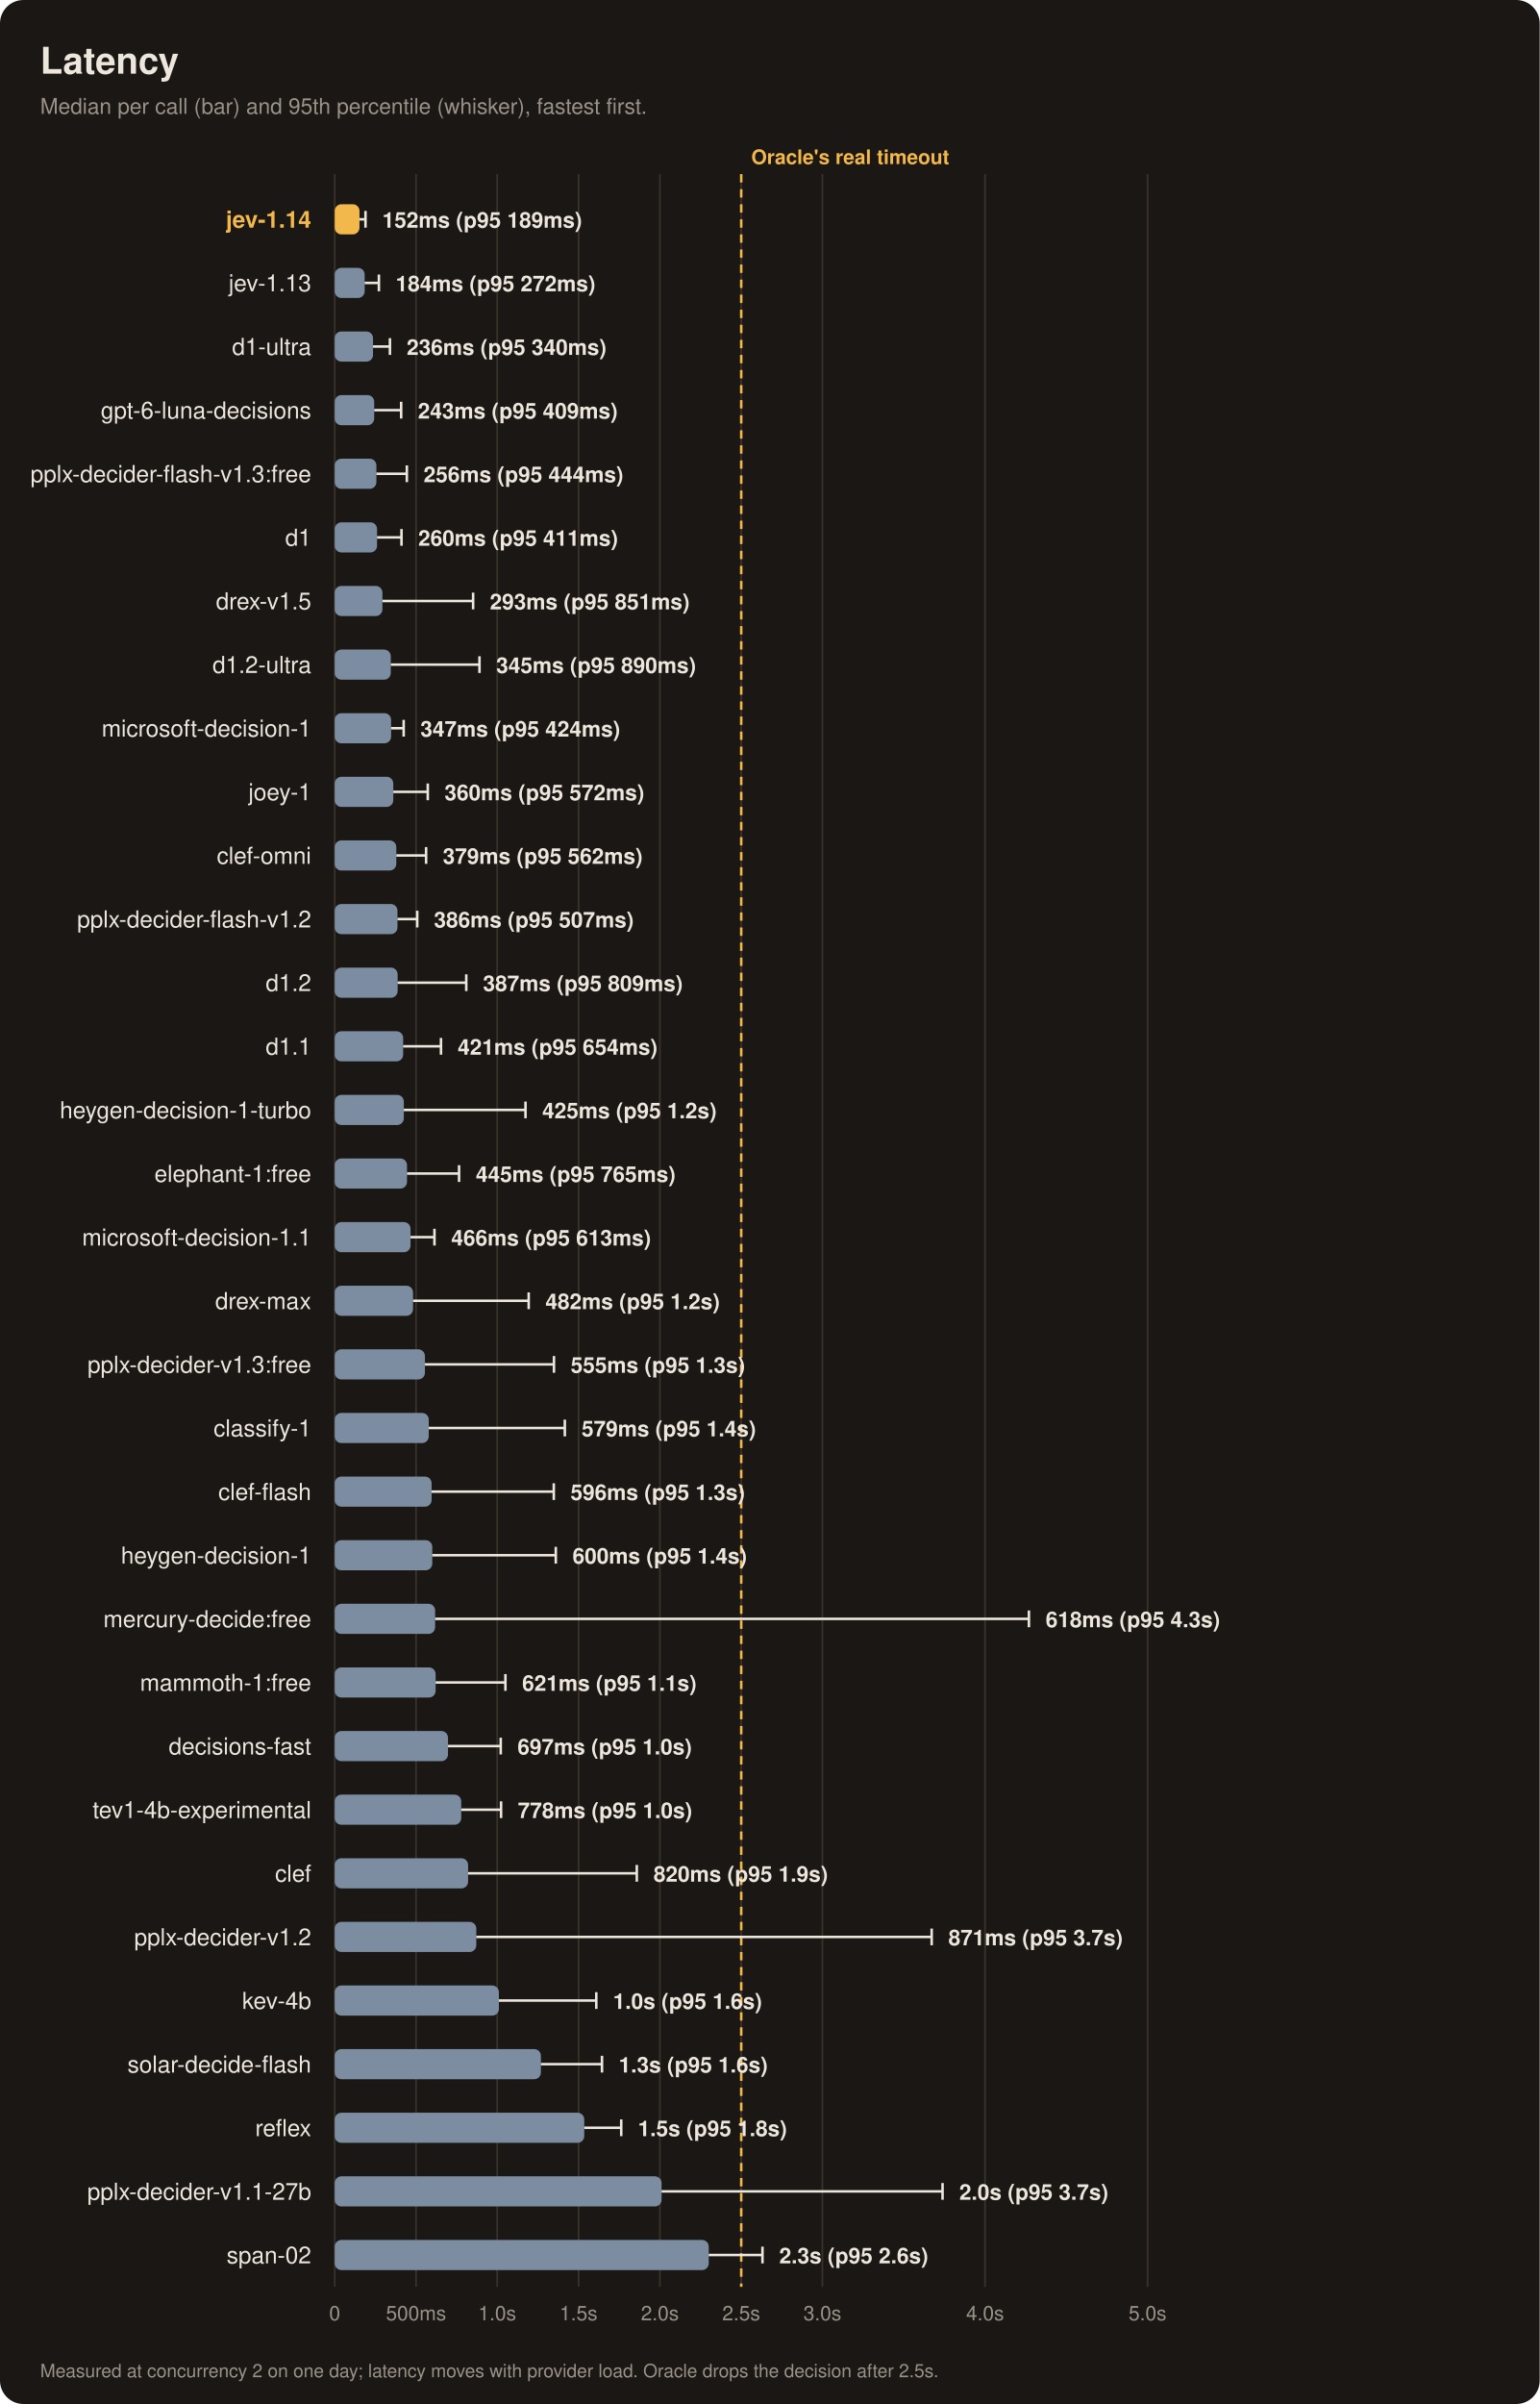
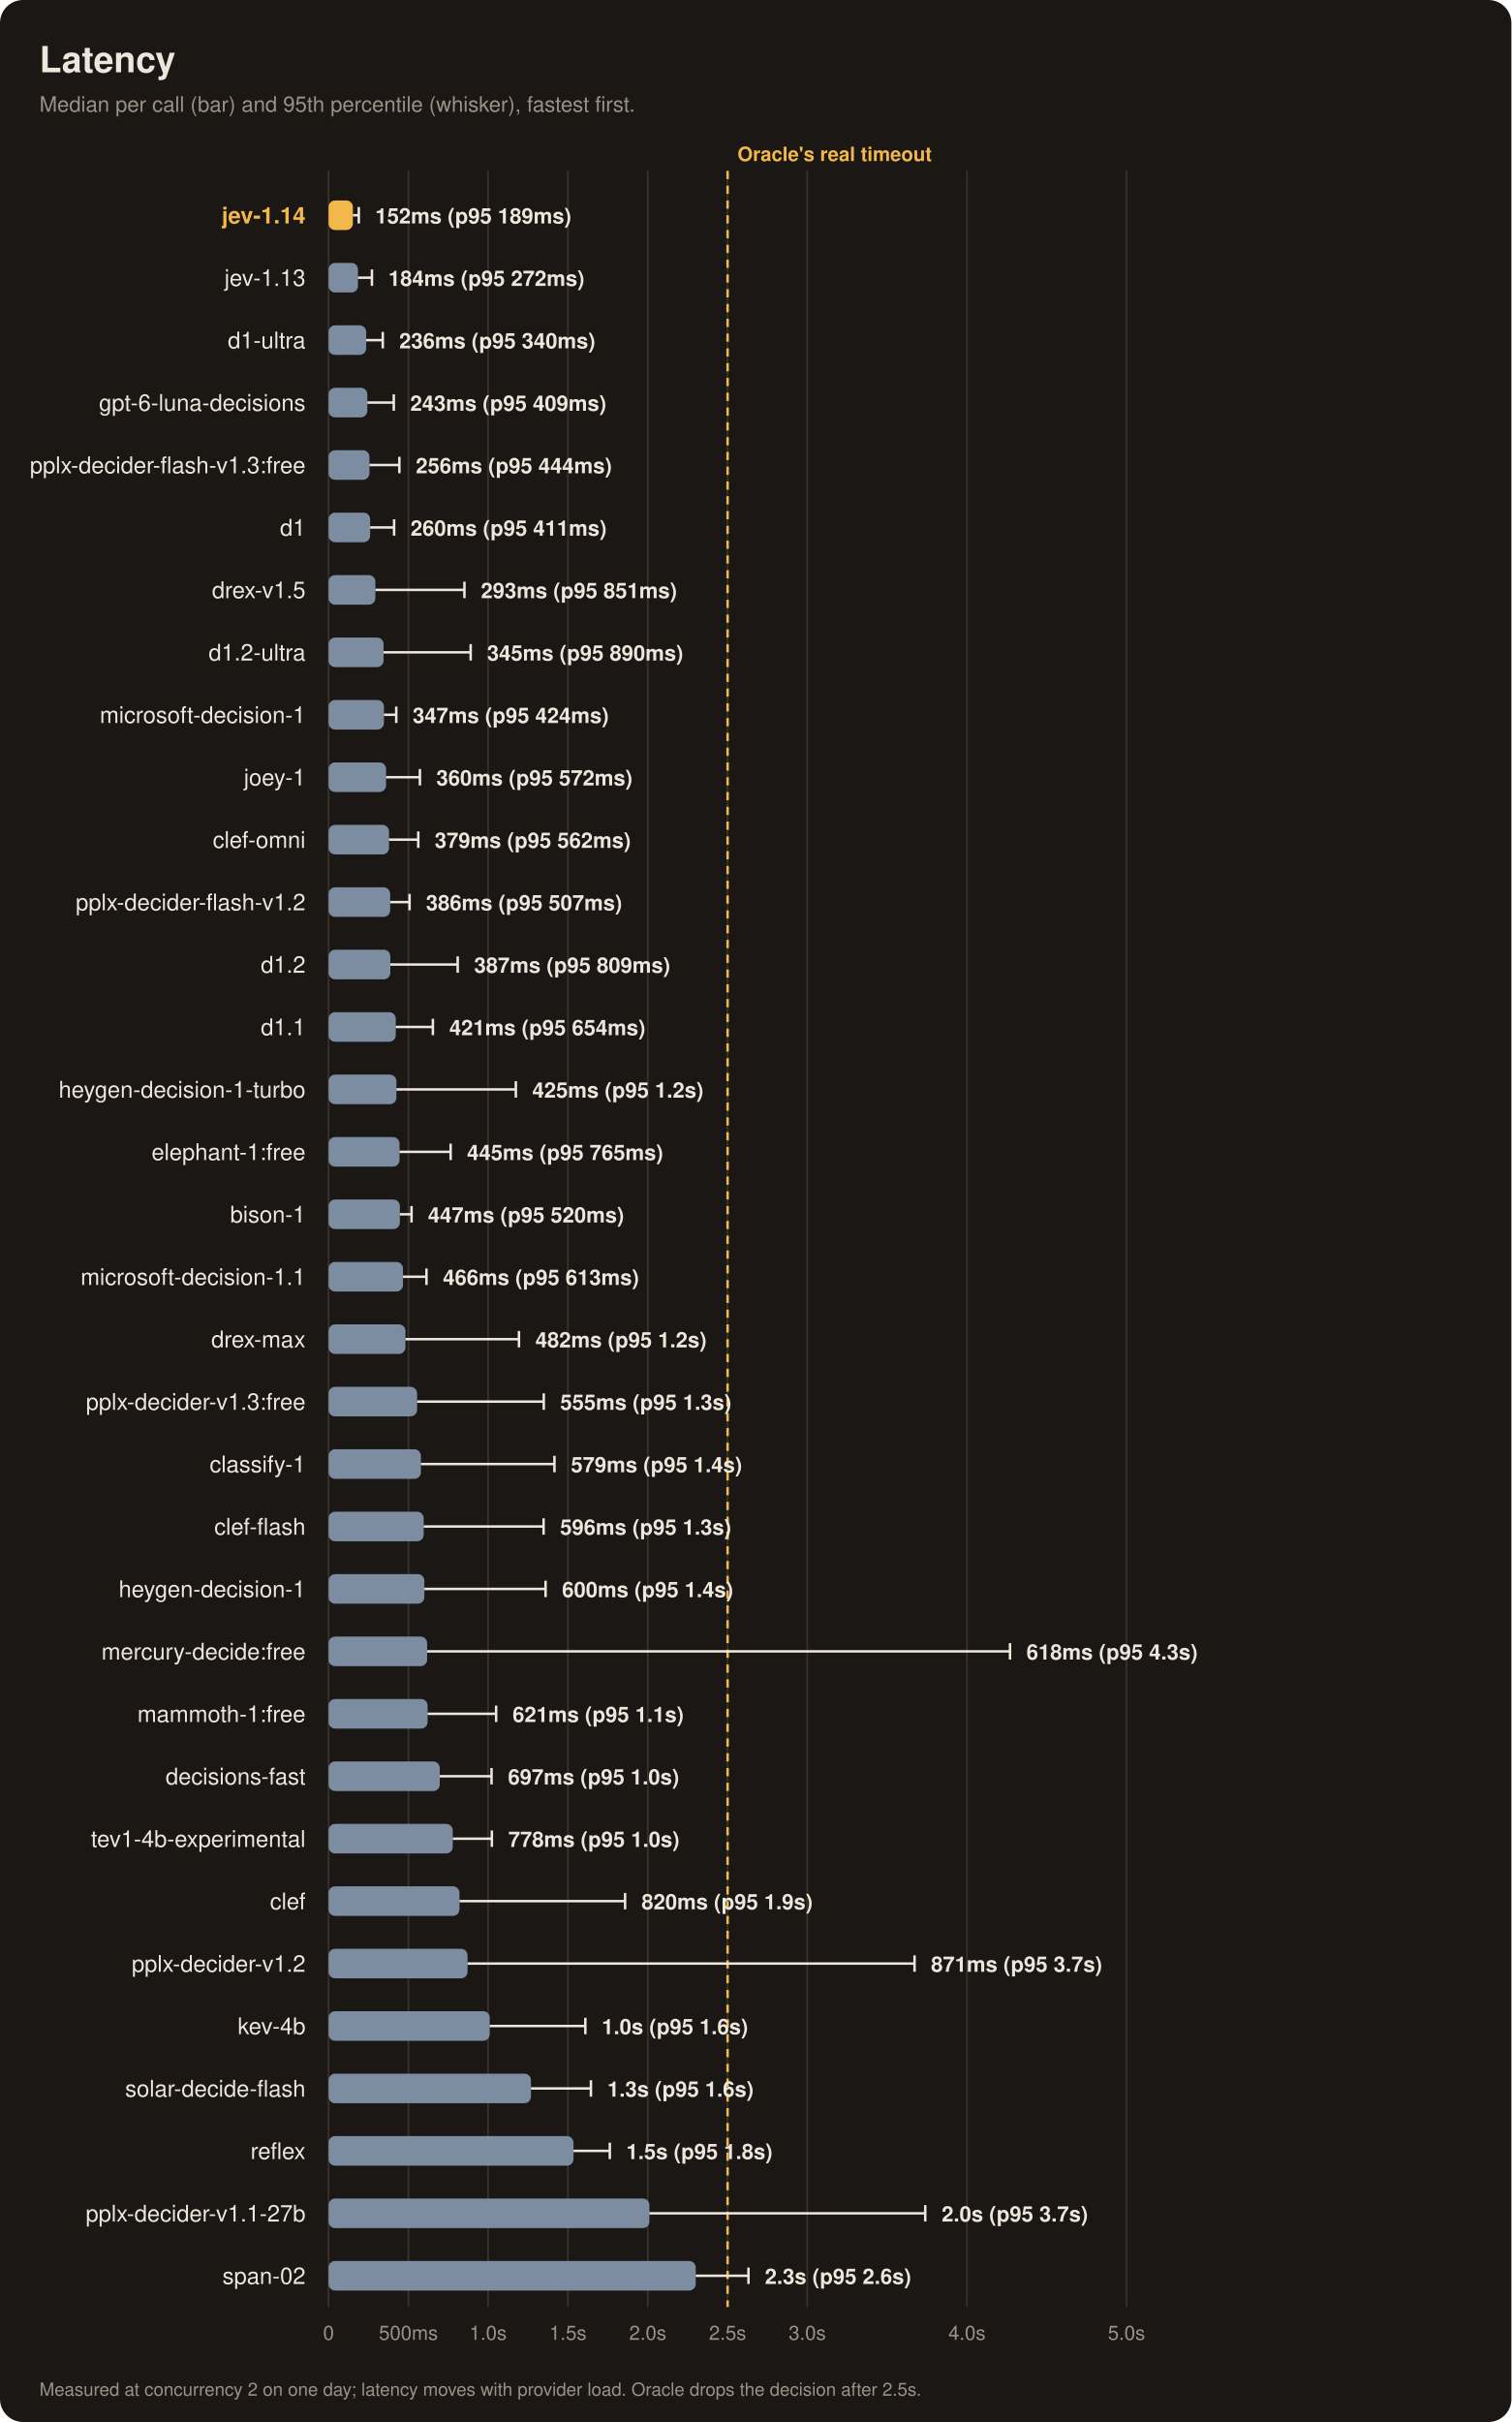
- <svg xmlns="http://www.w3.org/2000/svg" viewBox="0 0 920 1436" width="920" role="img" aria-label="Latency" font-family="-apple-system,BlinkMacSystemFont,'Segoe UI',Helvetica,Arial,sans-serif">
-   <rect width="920" height="1436" rx="14" fill="#1b1714" />
+ <svg xmlns="http://www.w3.org/2000/svg" viewBox="0 0 920 1474" width="920" role="img" aria-label="Latency" font-family="-apple-system,BlinkMacSystemFont,'Segoe UI',Helvetica,Arial,sans-serif">
+   <rect width="920" height="1474" rx="14" fill="#1b1714" />
  <text x="24.0" y="44.0" font-size="22" font-weight="700" fill="#ece6dd" text-anchor="start">Latency</text>
  <text x="24.0" y="68.0" font-size="13" font-weight="400" fill="#9a9288" text-anchor="start">Median per call (bar) and 95th percentile (whisker), fastest first.</text>
-   <line x1="200.0" y1="104.0" x2="200.0" y2="1366.0" stroke="#3a332c" stroke-width="1.0" />
-   <text x="200.0" y="1386.0" font-size="12" font-weight="400" fill="#9a9288" text-anchor="middle">0</text>
-   <line x1="248.6" y1="104.0" x2="248.6" y2="1366.0" stroke="#3a332c" stroke-width="1.0" />
-   <text x="248.6" y="1386.0" font-size="12" font-weight="400" fill="#9a9288" text-anchor="middle">500ms</text>
-   <line x1="297.1" y1="104.0" x2="297.1" y2="1366.0" stroke="#3a332c" stroke-width="1.0" />
-   <text x="297.1" y="1386.0" font-size="12" font-weight="400" fill="#9a9288" text-anchor="middle">1.0s</text>
-   <line x1="345.7" y1="104.0" x2="345.7" y2="1366.0" stroke="#3a332c" stroke-width="1.0" />
-   <text x="345.7" y="1386.0" font-size="12" font-weight="400" fill="#9a9288" text-anchor="middle">1.5s</text>
-   <line x1="394.3" y1="104.0" x2="394.3" y2="1366.0" stroke="#3a332c" stroke-width="1.0" />
-   <text x="394.3" y="1386.0" font-size="12" font-weight="400" fill="#9a9288" text-anchor="middle">2.0s</text>
-   <line x1="442.9" y1="104.0" x2="442.9" y2="1366.0" stroke="#3a332c" stroke-width="1.0" />
-   <text x="442.9" y="1386.0" font-size="12" font-weight="400" fill="#9a9288" text-anchor="middle">2.5s</text>
-   <line x1="491.4" y1="104.0" x2="491.4" y2="1366.0" stroke="#3a332c" stroke-width="1.0" />
-   <text x="491.4" y="1386.0" font-size="12" font-weight="400" fill="#9a9288" text-anchor="middle">3.0s</text>
-   <line x1="588.6" y1="104.0" x2="588.6" y2="1366.0" stroke="#3a332c" stroke-width="1.0" />
-   <text x="588.6" y="1386.0" font-size="12" font-weight="400" fill="#9a9288" text-anchor="middle">4.0s</text>
-   <line x1="685.7" y1="104.0" x2="685.7" y2="1366.0" stroke="#3a332c" stroke-width="1.0" />
-   <text x="685.7" y="1386.0" font-size="12" font-weight="400" fill="#9a9288" text-anchor="middle">5.0s</text>
-   <line x1="442.9" y1="104.0" x2="442.9" y2="1366.0" stroke="#f2b84b" stroke-width="1.5" stroke-dasharray="5 4" />
+   <line x1="200.0" y1="104.0" x2="200.0" y2="1404.0" stroke="#3a332c" stroke-width="1.0" />
+   <text x="200.0" y="1424.0" font-size="12" font-weight="400" fill="#9a9288" text-anchor="middle">0</text>
+   <line x1="248.6" y1="104.0" x2="248.6" y2="1404.0" stroke="#3a332c" stroke-width="1.0" />
+   <text x="248.6" y="1424.0" font-size="12" font-weight="400" fill="#9a9288" text-anchor="middle">500ms</text>
+   <line x1="297.1" y1="104.0" x2="297.1" y2="1404.0" stroke="#3a332c" stroke-width="1.0" />
+   <text x="297.1" y="1424.0" font-size="12" font-weight="400" fill="#9a9288" text-anchor="middle">1.0s</text>
+   <line x1="345.7" y1="104.0" x2="345.7" y2="1404.0" stroke="#3a332c" stroke-width="1.0" />
+   <text x="345.7" y="1424.0" font-size="12" font-weight="400" fill="#9a9288" text-anchor="middle">1.5s</text>
+   <line x1="394.3" y1="104.0" x2="394.3" y2="1404.0" stroke="#3a332c" stroke-width="1.0" />
+   <text x="394.3" y="1424.0" font-size="12" font-weight="400" fill="#9a9288" text-anchor="middle">2.0s</text>
+   <line x1="442.9" y1="104.0" x2="442.9" y2="1404.0" stroke="#3a332c" stroke-width="1.0" />
+   <text x="442.9" y="1424.0" font-size="12" font-weight="400" fill="#9a9288" text-anchor="middle">2.5s</text>
+   <line x1="491.4" y1="104.0" x2="491.4" y2="1404.0" stroke="#3a332c" stroke-width="1.0" />
+   <text x="491.4" y="1424.0" font-size="12" font-weight="400" fill="#9a9288" text-anchor="middle">3.0s</text>
+   <line x1="588.6" y1="104.0" x2="588.6" y2="1404.0" stroke="#3a332c" stroke-width="1.0" />
+   <text x="588.6" y="1424.0" font-size="12" font-weight="400" fill="#9a9288" text-anchor="middle">4.0s</text>
+   <line x1="685.7" y1="104.0" x2="685.7" y2="1404.0" stroke="#3a332c" stroke-width="1.0" />
+   <text x="685.7" y="1424.0" font-size="12" font-weight="400" fill="#9a9288" text-anchor="middle">5.0s</text>
+   <line x1="442.9" y1="104.0" x2="442.9" y2="1404.0" stroke="#f2b84b" stroke-width="1.5" stroke-dasharray="5 4" />
  <text x="448.9" y="98.0" font-size="12" font-weight="600" fill="#f2b84b" text-anchor="start">Oracle's real timeout</text>
  <text x="186.0" y="136.0" font-size="14" font-weight="700" fill="#f2b84b" text-anchor="end">jev-1.14</text>
  <rect x="200.0" y="122.0" width="14.8" height="18.0" rx="4.0" fill="#f2b84b" />
  <line x1="214.8" y1="131.0" x2="218.4" y2="131.0" stroke="#ece6dd" stroke-width="1.5" />
  <line x1="218.4" y1="126.0" x2="218.4" y2="136.0" stroke="#ece6dd" stroke-width="1.5" />
  <text x="228.4" y="136.0" font-size="13" font-weight="600" fill="#ece6dd" text-anchor="start">152ms  (p95 189ms)</text>
  <text x="186.0" y="174.0" font-size="14" font-weight="500" fill="#ece6dd" text-anchor="end">jev-1.13</text>
  <rect x="200.0" y="160.0" width="17.9" height="18.0" rx="4.0" fill="#7d8da1" />
  <line x1="217.9" y1="169.0" x2="226.4" y2="169.0" stroke="#ece6dd" stroke-width="1.5" />
  <line x1="226.4" y1="164.0" x2="226.4" y2="174.0" stroke="#ece6dd" stroke-width="1.5" />
  <text x="236.4" y="174.0" font-size="13" font-weight="600" fill="#ece6dd" text-anchor="start">184ms  (p95 272ms)</text>
  <text x="186.0" y="212.0" font-size="14" font-weight="500" fill="#ece6dd" text-anchor="end">d1-ultra</text>
  <rect x="200.0" y="198.0" width="22.9" height="18.0" rx="4.0" fill="#7d8da1" />
  <line x1="222.9" y1="207.0" x2="233.0" y2="207.0" stroke="#ece6dd" stroke-width="1.5" />
  <line x1="233.0" y1="202.0" x2="233.0" y2="212.0" stroke="#ece6dd" stroke-width="1.5" />
  <text x="243.0" y="212.0" font-size="13" font-weight="600" fill="#ece6dd" text-anchor="start">236ms  (p95 340ms)</text>
  <text x="186.0" y="250.0" font-size="14" font-weight="500" fill="#ece6dd" text-anchor="end">gpt-6-luna-decisions</text>
  <rect x="200.0" y="236.0" width="23.6" height="18.0" rx="4.0" fill="#7d8da1" />
  <line x1="223.6" y1="245.0" x2="239.7" y2="245.0" stroke="#ece6dd" stroke-width="1.5" />
  <line x1="239.7" y1="240.0" x2="239.7" y2="250.0" stroke="#ece6dd" stroke-width="1.5" />
  <text x="249.7" y="250.0" font-size="13" font-weight="600" fill="#ece6dd" text-anchor="start">243ms  (p95 409ms)</text>
  <text x="186.0" y="288.0" font-size="14" font-weight="500" fill="#ece6dd" text-anchor="end">pplx-decider-flash-v1.3:free</text>
  <rect x="200.0" y="274.0" width="24.9" height="18.0" rx="4.0" fill="#7d8da1" />
  <line x1="224.9" y1="283.0" x2="243.1" y2="283.0" stroke="#ece6dd" stroke-width="1.5" />
  <line x1="243.1" y1="278.0" x2="243.1" y2="288.0" stroke="#ece6dd" stroke-width="1.5" />
  <text x="253.1" y="288.0" font-size="13" font-weight="600" fill="#ece6dd" text-anchor="start">256ms  (p95 444ms)</text>
  <text x="186.0" y="326.0" font-size="14" font-weight="500" fill="#ece6dd" text-anchor="end">d1</text>
  <rect x="200.0" y="312.0" width="25.3" height="18.0" rx="4.0" fill="#7d8da1" />
  <line x1="225.3" y1="321.0" x2="239.9" y2="321.0" stroke="#ece6dd" stroke-width="1.5" />
  <line x1="239.9" y1="316.0" x2="239.9" y2="326.0" stroke="#ece6dd" stroke-width="1.5" />
  <text x="249.9" y="326.0" font-size="13" font-weight="600" fill="#ece6dd" text-anchor="start">260ms  (p95 411ms)</text>
  <text x="186.0" y="364.0" font-size="14" font-weight="500" fill="#ece6dd" text-anchor="end">drex-v1.5</text>
  <rect x="200.0" y="350.0" width="28.5" height="18.0" rx="4.0" fill="#7d8da1" />
  <line x1="228.5" y1="359.0" x2="282.7" y2="359.0" stroke="#ece6dd" stroke-width="1.5" />
  <line x1="282.7" y1="354.0" x2="282.7" y2="364.0" stroke="#ece6dd" stroke-width="1.5" />
  <text x="292.7" y="364.0" font-size="13" font-weight="600" fill="#ece6dd" text-anchor="start">293ms  (p95 851ms)</text>
  <text x="186.0" y="402.0" font-size="14" font-weight="500" fill="#ece6dd" text-anchor="end">d1.2-ultra</text>
  <rect x="200.0" y="388.0" width="33.5" height="18.0" rx="4.0" fill="#7d8da1" />
  <line x1="233.5" y1="397.0" x2="286.5" y2="397.0" stroke="#ece6dd" stroke-width="1.5" />
  <line x1="286.5" y1="392.0" x2="286.5" y2="402.0" stroke="#ece6dd" stroke-width="1.5" />
  <text x="296.5" y="402.0" font-size="13" font-weight="600" fill="#ece6dd" text-anchor="start">345ms  (p95 890ms)</text>
  <text x="186.0" y="440.0" font-size="14" font-weight="500" fill="#ece6dd" text-anchor="end">microsoft-decision-1</text>
  <rect x="200.0" y="426.0" width="33.7" height="18.0" rx="4.0" fill="#7d8da1" />
  <line x1="233.7" y1="435.0" x2="241.2" y2="435.0" stroke="#ece6dd" stroke-width="1.5" />
  <line x1="241.2" y1="430.0" x2="241.2" y2="440.0" stroke="#ece6dd" stroke-width="1.5" />
  <text x="251.2" y="440.0" font-size="13" font-weight="600" fill="#ece6dd" text-anchor="start">347ms  (p95 424ms)</text>
  <text x="186.0" y="478.0" font-size="14" font-weight="500" fill="#ece6dd" text-anchor="end">joey-1</text>
  <rect x="200.0" y="464.0" width="35.0" height="18.0" rx="4.0" fill="#7d8da1" />
  <line x1="235.0" y1="473.0" x2="255.6" y2="473.0" stroke="#ece6dd" stroke-width="1.5" />
  <line x1="255.6" y1="468.0" x2="255.6" y2="478.0" stroke="#ece6dd" stroke-width="1.5" />
  <text x="265.6" y="478.0" font-size="13" font-weight="600" fill="#ece6dd" text-anchor="start">360ms  (p95 572ms)</text>
  <text x="186.0" y="516.0" font-size="14" font-weight="500" fill="#ece6dd" text-anchor="end">clef-omni</text>
  <rect x="200.0" y="502.0" width="36.8" height="18.0" rx="4.0" fill="#7d8da1" />
  <line x1="236.8" y1="511.0" x2="254.6" y2="511.0" stroke="#ece6dd" stroke-width="1.5" />
  <line x1="254.6" y1="506.0" x2="254.6" y2="516.0" stroke="#ece6dd" stroke-width="1.5" />
  <text x="264.6" y="516.0" font-size="13" font-weight="600" fill="#ece6dd" text-anchor="start">379ms  (p95 562ms)</text>
  <text x="186.0" y="554.0" font-size="14" font-weight="500" fill="#ece6dd" text-anchor="end">pplx-decider-flash-v1.2</text>
  <rect x="200.0" y="540.0" width="37.5" height="18.0" rx="4.0" fill="#7d8da1" />
  <line x1="237.5" y1="549.0" x2="249.3" y2="549.0" stroke="#ece6dd" stroke-width="1.5" />
  <line x1="249.3" y1="544.0" x2="249.3" y2="554.0" stroke="#ece6dd" stroke-width="1.5" />
  <text x="259.3" y="554.0" font-size="13" font-weight="600" fill="#ece6dd" text-anchor="start">386ms  (p95 507ms)</text>
  <text x="186.0" y="592.0" font-size="14" font-weight="500" fill="#ece6dd" text-anchor="end">d1.2</text>
  <rect x="200.0" y="578.0" width="37.6" height="18.0" rx="4.0" fill="#7d8da1" />
  <line x1="237.6" y1="587.0" x2="278.6" y2="587.0" stroke="#ece6dd" stroke-width="1.5" />
  <line x1="278.6" y1="582.0" x2="278.6" y2="592.0" stroke="#ece6dd" stroke-width="1.5" />
  <text x="288.6" y="592.0" font-size="13" font-weight="600" fill="#ece6dd" text-anchor="start">387ms  (p95 809ms)</text>
  <text x="186.0" y="630.0" font-size="14" font-weight="500" fill="#ece6dd" text-anchor="end">d1.1</text>
  <rect x="200.0" y="616.0" width="40.9" height="18.0" rx="4.0" fill="#7d8da1" />
  <line x1="240.9" y1="625.0" x2="263.5" y2="625.0" stroke="#ece6dd" stroke-width="1.5" />
  <line x1="263.5" y1="620.0" x2="263.5" y2="630.0" stroke="#ece6dd" stroke-width="1.5" />
  <text x="273.5" y="630.0" font-size="13" font-weight="600" fill="#ece6dd" text-anchor="start">421ms  (p95 654ms)</text>
  <text x="186.0" y="668.0" font-size="14" font-weight="500" fill="#ece6dd" text-anchor="end">heygen-decision-1-turbo</text>
  <rect x="200.0" y="654.0" width="41.3" height="18.0" rx="4.0" fill="#7d8da1" />
  <line x1="241.3" y1="663.0" x2="314.0" y2="663.0" stroke="#ece6dd" stroke-width="1.5" />
  <line x1="314.0" y1="658.0" x2="314.0" y2="668.0" stroke="#ece6dd" stroke-width="1.5" />
  <text x="324.0" y="668.0" font-size="13" font-weight="600" fill="#ece6dd" text-anchor="start">425ms  (p95 1.2s)</text>
  <text x="186.0" y="706.0" font-size="14" font-weight="500" fill="#ece6dd" text-anchor="end">elephant-1:free</text>
  <rect x="200.0" y="692.0" width="43.2" height="18.0" rx="4.0" fill="#7d8da1" />
  <line x1="243.2" y1="701.0" x2="274.3" y2="701.0" stroke="#ece6dd" stroke-width="1.5" />
  <line x1="274.3" y1="696.0" x2="274.3" y2="706.0" stroke="#ece6dd" stroke-width="1.5" />
  <text x="284.3" y="706.0" font-size="13" font-weight="600" fill="#ece6dd" text-anchor="start">445ms  (p95 765ms)</text>
-   <text x="186.0" y="744.0" font-size="14" font-weight="500" fill="#ece6dd" text-anchor="end">microsoft-decision-1.1</text>
-   <rect x="200.0" y="730.0" width="45.3" height="18.0" rx="4.0" fill="#7d8da1" />
-   <line x1="245.3" y1="739.0" x2="259.6" y2="739.0" stroke="#ece6dd" stroke-width="1.5" />
-   <line x1="259.6" y1="734.0" x2="259.6" y2="744.0" stroke="#ece6dd" stroke-width="1.5" />
-   <text x="269.6" y="744.0" font-size="13" font-weight="600" fill="#ece6dd" text-anchor="start">466ms  (p95 613ms)</text>
-   <text x="186.0" y="782.0" font-size="14" font-weight="500" fill="#ece6dd" text-anchor="end">drex-max</text>
-   <rect x="200.0" y="768.0" width="46.8" height="18.0" rx="4.0" fill="#7d8da1" />
-   <line x1="246.8" y1="777.0" x2="315.9" y2="777.0" stroke="#ece6dd" stroke-width="1.5" />
-   <line x1="315.9" y1="772.0" x2="315.9" y2="782.0" stroke="#ece6dd" stroke-width="1.5" />
-   <text x="325.9" y="782.0" font-size="13" font-weight="600" fill="#ece6dd" text-anchor="start">482ms  (p95 1.2s)</text>
-   <text x="186.0" y="820.0" font-size="14" font-weight="500" fill="#ece6dd" text-anchor="end">pplx-decider-v1.3:free</text>
-   <rect x="200.0" y="806.0" width="53.9" height="18.0" rx="4.0" fill="#7d8da1" />
-   <line x1="253.9" y1="815.0" x2="331.0" y2="815.0" stroke="#ece6dd" stroke-width="1.5" />
-   <line x1="331.0" y1="810.0" x2="331.0" y2="820.0" stroke="#ece6dd" stroke-width="1.5" />
-   <text x="341.0" y="820.0" font-size="13" font-weight="600" fill="#ece6dd" text-anchor="start">555ms  (p95 1.3s)</text>
-   <text x="186.0" y="858.0" font-size="14" font-weight="500" fill="#ece6dd" text-anchor="end">classify-1</text>
-   <rect x="200.0" y="844.0" width="56.2" height="18.0" rx="4.0" fill="#7d8da1" />
-   <line x1="256.2" y1="853.0" x2="337.5" y2="853.0" stroke="#ece6dd" stroke-width="1.5" />
-   <line x1="337.5" y1="848.0" x2="337.5" y2="858.0" stroke="#ece6dd" stroke-width="1.5" />
-   <text x="347.5" y="858.0" font-size="13" font-weight="600" fill="#ece6dd" text-anchor="start">579ms  (p95 1.4s)</text>
-   <text x="186.0" y="896.0" font-size="14" font-weight="500" fill="#ece6dd" text-anchor="end">clef-flash</text>
-   <rect x="200.0" y="882.0" width="57.9" height="18.0" rx="4.0" fill="#7d8da1" />
-   <line x1="257.9" y1="891.0" x2="330.9" y2="891.0" stroke="#ece6dd" stroke-width="1.5" />
-   <line x1="330.9" y1="886.0" x2="330.9" y2="896.0" stroke="#ece6dd" stroke-width="1.5" />
-   <text x="340.9" y="896.0" font-size="13" font-weight="600" fill="#ece6dd" text-anchor="start">596ms  (p95 1.3s)</text>
-   <text x="186.0" y="934.0" font-size="14" font-weight="500" fill="#ece6dd" text-anchor="end">heygen-decision-1</text>
-   <rect x="200.0" y="920.0" width="58.3" height="18.0" rx="4.0" fill="#7d8da1" />
-   <line x1="258.3" y1="929.0" x2="332.1" y2="929.0" stroke="#ece6dd" stroke-width="1.5" />
-   <line x1="332.1" y1="924.0" x2="332.1" y2="934.0" stroke="#ece6dd" stroke-width="1.5" />
-   <text x="342.1" y="934.0" font-size="13" font-weight="600" fill="#ece6dd" text-anchor="start">600ms  (p95 1.4s)</text>
-   <text x="186.0" y="972.0" font-size="14" font-weight="500" fill="#ece6dd" text-anchor="end">mercury-decide:free</text>
-   <rect x="200.0" y="958.0" width="60.0" height="18.0" rx="4.0" fill="#7d8da1" />
-   <line x1="260.0" y1="967.0" x2="614.8" y2="967.0" stroke="#ece6dd" stroke-width="1.5" />
-   <line x1="614.8" y1="962.0" x2="614.8" y2="972.0" stroke="#ece6dd" stroke-width="1.5" />
-   <text x="624.8" y="972.0" font-size="13" font-weight="600" fill="#ece6dd" text-anchor="start">618ms  (p95 4.3s)</text>
-   <text x="186.0" y="1010.0" font-size="14" font-weight="500" fill="#ece6dd" text-anchor="end">mammoth-1:free</text>
-   <rect x="200.0" y="996.0" width="60.3" height="18.0" rx="4.0" fill="#7d8da1" />
-   <line x1="260.3" y1="1005.0" x2="302.0" y2="1005.0" stroke="#ece6dd" stroke-width="1.5" />
-   <line x1="302.0" y1="1000.0" x2="302.0" y2="1010.0" stroke="#ece6dd" stroke-width="1.5" />
-   <text x="312.0" y="1010.0" font-size="13" font-weight="600" fill="#ece6dd" text-anchor="start">621ms  (p95 1.1s)</text>
-   <text x="186.0" y="1048.0" font-size="14" font-weight="500" fill="#ece6dd" text-anchor="end">decisions-fast</text>
-   <rect x="200.0" y="1034.0" width="67.7" height="18.0" rx="4.0" fill="#7d8da1" />
-   <line x1="267.7" y1="1043.0" x2="299.2" y2="1043.0" stroke="#ece6dd" stroke-width="1.5" />
-   <line x1="299.2" y1="1038.0" x2="299.2" y2="1048.0" stroke="#ece6dd" stroke-width="1.5" />
-   <text x="309.2" y="1048.0" font-size="13" font-weight="600" fill="#ece6dd" text-anchor="start">697ms  (p95 1.0s)</text>
-   <text x="186.0" y="1086.0" font-size="14" font-weight="500" fill="#ece6dd" text-anchor="end">tev1-4b-experimental</text>
-   <rect x="200.0" y="1072.0" width="75.6" height="18.0" rx="4.0" fill="#7d8da1" />
-   <line x1="275.6" y1="1081.0" x2="299.4" y2="1081.0" stroke="#ece6dd" stroke-width="1.5" />
-   <line x1="299.4" y1="1076.0" x2="299.4" y2="1086.0" stroke="#ece6dd" stroke-width="1.5" />
-   <text x="309.4" y="1086.0" font-size="13" font-weight="600" fill="#ece6dd" text-anchor="start">778ms  (p95 1.0s)</text>
-   <text x="186.0" y="1124.0" font-size="14" font-weight="500" fill="#ece6dd" text-anchor="end">clef</text>
-   <rect x="200.0" y="1110.0" width="79.7" height="18.0" rx="4.0" fill="#7d8da1" />
-   <line x1="279.7" y1="1119.0" x2="380.5" y2="1119.0" stroke="#ece6dd" stroke-width="1.5" />
-   <line x1="380.5" y1="1114.0" x2="380.5" y2="1124.0" stroke="#ece6dd" stroke-width="1.5" />
-   <text x="390.5" y="1124.0" font-size="13" font-weight="600" fill="#ece6dd" text-anchor="start">820ms  (p95 1.9s)</text>
-   <text x="186.0" y="1162.0" font-size="14" font-weight="500" fill="#ece6dd" text-anchor="end">pplx-decider-v1.2</text>
-   <rect x="200.0" y="1148.0" width="84.6" height="18.0" rx="4.0" fill="#7d8da1" />
-   <line x1="284.6" y1="1157.0" x2="556.7" y2="1157.0" stroke="#ece6dd" stroke-width="1.5" />
-   <line x1="556.7" y1="1152.0" x2="556.7" y2="1162.0" stroke="#ece6dd" stroke-width="1.5" />
-   <text x="566.7" y="1162.0" font-size="13" font-weight="600" fill="#ece6dd" text-anchor="start">871ms  (p95 3.7s)</text>
-   <text x="186.0" y="1200.0" font-size="14" font-weight="500" fill="#ece6dd" text-anchor="end">kev-4b</text>
-   <rect x="200.0" y="1186.0" width="98.1" height="18.0" rx="4.0" fill="#7d8da1" />
-   <line x1="298.1" y1="1195.0" x2="356.3" y2="1195.0" stroke="#ece6dd" stroke-width="1.5" />
-   <line x1="356.3" y1="1190.0" x2="356.3" y2="1200.0" stroke="#ece6dd" stroke-width="1.5" />
-   <text x="366.3" y="1200.0" font-size="13" font-weight="600" fill="#ece6dd" text-anchor="start">1.0s  (p95 1.6s)</text>
-   <text x="186.0" y="1238.0" font-size="14" font-weight="500" fill="#ece6dd" text-anchor="end">solar-decide-flash</text>
-   <rect x="200.0" y="1224.0" width="123.2" height="18.0" rx="4.0" fill="#7d8da1" />
-   <line x1="323.2" y1="1233.0" x2="359.7" y2="1233.0" stroke="#ece6dd" stroke-width="1.5" />
-   <line x1="359.7" y1="1228.0" x2="359.7" y2="1238.0" stroke="#ece6dd" stroke-width="1.5" />
-   <text x="369.7" y="1238.0" font-size="13" font-weight="600" fill="#ece6dd" text-anchor="start">1.3s  (p95 1.6s)</text>
-   <text x="186.0" y="1276.0" font-size="14" font-weight="500" fill="#ece6dd" text-anchor="end">reflex</text>
-   <rect x="200.0" y="1262.0" width="149.1" height="18.0" rx="4.0" fill="#7d8da1" />
-   <line x1="349.1" y1="1271.0" x2="371.2" y2="1271.0" stroke="#ece6dd" stroke-width="1.5" />
-   <line x1="371.2" y1="1266.0" x2="371.2" y2="1276.0" stroke="#ece6dd" stroke-width="1.5" />
-   <text x="381.2" y="1276.0" font-size="13" font-weight="600" fill="#ece6dd" text-anchor="start">1.5s  (p95 1.8s)</text>
-   <text x="186.0" y="1314.0" font-size="14" font-weight="500" fill="#ece6dd" text-anchor="end">pplx-decider-v1.1-27b</text>
-   <rect x="200.0" y="1300.0" width="195.3" height="18.0" rx="4.0" fill="#7d8da1" />
-   <line x1="395.3" y1="1309.0" x2="563.2" y2="1309.0" stroke="#ece6dd" stroke-width="1.5" />
-   <line x1="563.2" y1="1304.0" x2="563.2" y2="1314.0" stroke="#ece6dd" stroke-width="1.5" />
-   <text x="573.2" y="1314.0" font-size="13" font-weight="600" fill="#ece6dd" text-anchor="start">2.0s  (p95 3.7s)</text>
-   <text x="186.0" y="1352.0" font-size="14" font-weight="500" fill="#ece6dd" text-anchor="end">span-02</text>
-   <rect x="200.0" y="1338.0" width="223.5" height="18.0" rx="4.0" fill="#7d8da1" />
-   <line x1="423.5" y1="1347.0" x2="455.6" y2="1347.0" stroke="#ece6dd" stroke-width="1.5" />
-   <line x1="455.6" y1="1342.0" x2="455.6" y2="1352.0" stroke="#ece6dd" stroke-width="1.5" />
-   <text x="465.6" y="1352.0" font-size="13" font-weight="600" fill="#ece6dd" text-anchor="start">2.3s  (p95 2.6s)</text>
-   <text x="24.0" y="1420.0" font-size="11" font-weight="400" fill="#9a9288" text-anchor="start">Measured at concurrency 2 on one day; latency moves with provider load. Oracle drops the decision after 2.5s.</text>
+   <text x="186.0" y="744.0" font-size="14" font-weight="500" fill="#ece6dd" text-anchor="end">bison-1</text>
+   <rect x="200.0" y="730.0" width="43.4" height="18.0" rx="4.0" fill="#7d8da1" />
+   <line x1="243.4" y1="739.0" x2="250.5" y2="739.0" stroke="#ece6dd" stroke-width="1.5" />
+   <line x1="250.5" y1="734.0" x2="250.5" y2="744.0" stroke="#ece6dd" stroke-width="1.5" />
+   <text x="260.5" y="744.0" font-size="13" font-weight="600" fill="#ece6dd" text-anchor="start">447ms  (p95 520ms)</text>
+   <text x="186.0" y="782.0" font-size="14" font-weight="500" fill="#ece6dd" text-anchor="end">microsoft-decision-1.1</text>
+   <rect x="200.0" y="768.0" width="45.3" height="18.0" rx="4.0" fill="#7d8da1" />
+   <line x1="245.3" y1="777.0" x2="259.6" y2="777.0" stroke="#ece6dd" stroke-width="1.5" />
+   <line x1="259.6" y1="772.0" x2="259.6" y2="782.0" stroke="#ece6dd" stroke-width="1.5" />
+   <text x="269.6" y="782.0" font-size="13" font-weight="600" fill="#ece6dd" text-anchor="start">466ms  (p95 613ms)</text>
+   <text x="186.0" y="820.0" font-size="14" font-weight="500" fill="#ece6dd" text-anchor="end">drex-max</text>
+   <rect x="200.0" y="806.0" width="46.8" height="18.0" rx="4.0" fill="#7d8da1" />
+   <line x1="246.8" y1="815.0" x2="315.9" y2="815.0" stroke="#ece6dd" stroke-width="1.5" />
+   <line x1="315.9" y1="810.0" x2="315.9" y2="820.0" stroke="#ece6dd" stroke-width="1.5" />
+   <text x="325.9" y="820.0" font-size="13" font-weight="600" fill="#ece6dd" text-anchor="start">482ms  (p95 1.2s)</text>
+   <text x="186.0" y="858.0" font-size="14" font-weight="500" fill="#ece6dd" text-anchor="end">pplx-decider-v1.3:free</text>
+   <rect x="200.0" y="844.0" width="53.9" height="18.0" rx="4.0" fill="#7d8da1" />
+   <line x1="253.9" y1="853.0" x2="331.0" y2="853.0" stroke="#ece6dd" stroke-width="1.5" />
+   <line x1="331.0" y1="848.0" x2="331.0" y2="858.0" stroke="#ece6dd" stroke-width="1.5" />
+   <text x="341.0" y="858.0" font-size="13" font-weight="600" fill="#ece6dd" text-anchor="start">555ms  (p95 1.3s)</text>
+   <text x="186.0" y="896.0" font-size="14" font-weight="500" fill="#ece6dd" text-anchor="end">classify-1</text>
+   <rect x="200.0" y="882.0" width="56.2" height="18.0" rx="4.0" fill="#7d8da1" />
+   <line x1="256.2" y1="891.0" x2="337.5" y2="891.0" stroke="#ece6dd" stroke-width="1.5" />
+   <line x1="337.5" y1="886.0" x2="337.5" y2="896.0" stroke="#ece6dd" stroke-width="1.5" />
+   <text x="347.5" y="896.0" font-size="13" font-weight="600" fill="#ece6dd" text-anchor="start">579ms  (p95 1.4s)</text>
+   <text x="186.0" y="934.0" font-size="14" font-weight="500" fill="#ece6dd" text-anchor="end">clef-flash</text>
+   <rect x="200.0" y="920.0" width="57.9" height="18.0" rx="4.0" fill="#7d8da1" />
+   <line x1="257.9" y1="929.0" x2="330.9" y2="929.0" stroke="#ece6dd" stroke-width="1.5" />
+   <line x1="330.9" y1="924.0" x2="330.9" y2="934.0" stroke="#ece6dd" stroke-width="1.5" />
+   <text x="340.9" y="934.0" font-size="13" font-weight="600" fill="#ece6dd" text-anchor="start">596ms  (p95 1.3s)</text>
+   <text x="186.0" y="972.0" font-size="14" font-weight="500" fill="#ece6dd" text-anchor="end">heygen-decision-1</text>
+   <rect x="200.0" y="958.0" width="58.3" height="18.0" rx="4.0" fill="#7d8da1" />
+   <line x1="258.3" y1="967.0" x2="332.1" y2="967.0" stroke="#ece6dd" stroke-width="1.5" />
+   <line x1="332.1" y1="962.0" x2="332.1" y2="972.0" stroke="#ece6dd" stroke-width="1.5" />
+   <text x="342.1" y="972.0" font-size="13" font-weight="600" fill="#ece6dd" text-anchor="start">600ms  (p95 1.4s)</text>
+   <text x="186.0" y="1010.0" font-size="14" font-weight="500" fill="#ece6dd" text-anchor="end">mercury-decide:free</text>
+   <rect x="200.0" y="996.0" width="60.0" height="18.0" rx="4.0" fill="#7d8da1" />
+   <line x1="260.0" y1="1005.0" x2="614.8" y2="1005.0" stroke="#ece6dd" stroke-width="1.5" />
+   <line x1="614.8" y1="1000.0" x2="614.8" y2="1010.0" stroke="#ece6dd" stroke-width="1.5" />
+   <text x="624.8" y="1010.0" font-size="13" font-weight="600" fill="#ece6dd" text-anchor="start">618ms  (p95 4.3s)</text>
+   <text x="186.0" y="1048.0" font-size="14" font-weight="500" fill="#ece6dd" text-anchor="end">mammoth-1:free</text>
+   <rect x="200.0" y="1034.0" width="60.3" height="18.0" rx="4.0" fill="#7d8da1" />
+   <line x1="260.3" y1="1043.0" x2="302.0" y2="1043.0" stroke="#ece6dd" stroke-width="1.5" />
+   <line x1="302.0" y1="1038.0" x2="302.0" y2="1048.0" stroke="#ece6dd" stroke-width="1.5" />
+   <text x="312.0" y="1048.0" font-size="13" font-weight="600" fill="#ece6dd" text-anchor="start">621ms  (p95 1.1s)</text>
+   <text x="186.0" y="1086.0" font-size="14" font-weight="500" fill="#ece6dd" text-anchor="end">decisions-fast</text>
+   <rect x="200.0" y="1072.0" width="67.7" height="18.0" rx="4.0" fill="#7d8da1" />
+   <line x1="267.7" y1="1081.0" x2="299.2" y2="1081.0" stroke="#ece6dd" stroke-width="1.5" />
+   <line x1="299.2" y1="1076.0" x2="299.2" y2="1086.0" stroke="#ece6dd" stroke-width="1.5" />
+   <text x="309.2" y="1086.0" font-size="13" font-weight="600" fill="#ece6dd" text-anchor="start">697ms  (p95 1.0s)</text>
+   <text x="186.0" y="1124.0" font-size="14" font-weight="500" fill="#ece6dd" text-anchor="end">tev1-4b-experimental</text>
+   <rect x="200.0" y="1110.0" width="75.6" height="18.0" rx="4.0" fill="#7d8da1" />
+   <line x1="275.6" y1="1119.0" x2="299.4" y2="1119.0" stroke="#ece6dd" stroke-width="1.5" />
+   <line x1="299.4" y1="1114.0" x2="299.4" y2="1124.0" stroke="#ece6dd" stroke-width="1.5" />
+   <text x="309.4" y="1124.0" font-size="13" font-weight="600" fill="#ece6dd" text-anchor="start">778ms  (p95 1.0s)</text>
+   <text x="186.0" y="1162.0" font-size="14" font-weight="500" fill="#ece6dd" text-anchor="end">clef</text>
+   <rect x="200.0" y="1148.0" width="79.7" height="18.0" rx="4.0" fill="#7d8da1" />
+   <line x1="279.7" y1="1157.0" x2="380.5" y2="1157.0" stroke="#ece6dd" stroke-width="1.5" />
+   <line x1="380.5" y1="1152.0" x2="380.5" y2="1162.0" stroke="#ece6dd" stroke-width="1.5" />
+   <text x="390.5" y="1162.0" font-size="13" font-weight="600" fill="#ece6dd" text-anchor="start">820ms  (p95 1.9s)</text>
+   <text x="186.0" y="1200.0" font-size="14" font-weight="500" fill="#ece6dd" text-anchor="end">pplx-decider-v1.2</text>
+   <rect x="200.0" y="1186.0" width="84.6" height="18.0" rx="4.0" fill="#7d8da1" />
+   <line x1="284.6" y1="1195.0" x2="556.7" y2="1195.0" stroke="#ece6dd" stroke-width="1.5" />
+   <line x1="556.7" y1="1190.0" x2="556.7" y2="1200.0" stroke="#ece6dd" stroke-width="1.5" />
+   <text x="566.7" y="1200.0" font-size="13" font-weight="600" fill="#ece6dd" text-anchor="start">871ms  (p95 3.7s)</text>
+   <text x="186.0" y="1238.0" font-size="14" font-weight="500" fill="#ece6dd" text-anchor="end">kev-4b</text>
+   <rect x="200.0" y="1224.0" width="98.1" height="18.0" rx="4.0" fill="#7d8da1" />
+   <line x1="298.1" y1="1233.0" x2="356.3" y2="1233.0" stroke="#ece6dd" stroke-width="1.5" />
+   <line x1="356.3" y1="1228.0" x2="356.3" y2="1238.0" stroke="#ece6dd" stroke-width="1.5" />
+   <text x="366.3" y="1238.0" font-size="13" font-weight="600" fill="#ece6dd" text-anchor="start">1.0s  (p95 1.6s)</text>
+   <text x="186.0" y="1276.0" font-size="14" font-weight="500" fill="#ece6dd" text-anchor="end">solar-decide-flash</text>
+   <rect x="200.0" y="1262.0" width="123.2" height="18.0" rx="4.0" fill="#7d8da1" />
+   <line x1="323.2" y1="1271.0" x2="359.7" y2="1271.0" stroke="#ece6dd" stroke-width="1.5" />
+   <line x1="359.7" y1="1266.0" x2="359.7" y2="1276.0" stroke="#ece6dd" stroke-width="1.5" />
+   <text x="369.7" y="1276.0" font-size="13" font-weight="600" fill="#ece6dd" text-anchor="start">1.3s  (p95 1.6s)</text>
+   <text x="186.0" y="1314.0" font-size="14" font-weight="500" fill="#ece6dd" text-anchor="end">reflex</text>
+   <rect x="200.0" y="1300.0" width="149.1" height="18.0" rx="4.0" fill="#7d8da1" />
+   <line x1="349.1" y1="1309.0" x2="371.2" y2="1309.0" stroke="#ece6dd" stroke-width="1.5" />
+   <line x1="371.2" y1="1304.0" x2="371.2" y2="1314.0" stroke="#ece6dd" stroke-width="1.5" />
+   <text x="381.2" y="1314.0" font-size="13" font-weight="600" fill="#ece6dd" text-anchor="start">1.5s  (p95 1.8s)</text>
+   <text x="186.0" y="1352.0" font-size="14" font-weight="500" fill="#ece6dd" text-anchor="end">pplx-decider-v1.1-27b</text>
+   <rect x="200.0" y="1338.0" width="195.3" height="18.0" rx="4.0" fill="#7d8da1" />
+   <line x1="395.3" y1="1347.0" x2="563.2" y2="1347.0" stroke="#ece6dd" stroke-width="1.5" />
+   <line x1="563.2" y1="1342.0" x2="563.2" y2="1352.0" stroke="#ece6dd" stroke-width="1.5" />
+   <text x="573.2" y="1352.0" font-size="13" font-weight="600" fill="#ece6dd" text-anchor="start">2.0s  (p95 3.7s)</text>
+   <text x="186.0" y="1390.0" font-size="14" font-weight="500" fill="#ece6dd" text-anchor="end">span-02</text>
+   <rect x="200.0" y="1376.0" width="223.5" height="18.0" rx="4.0" fill="#7d8da1" />
+   <line x1="423.5" y1="1385.0" x2="455.6" y2="1385.0" stroke="#ece6dd" stroke-width="1.5" />
+   <line x1="455.6" y1="1380.0" x2="455.6" y2="1390.0" stroke="#ece6dd" stroke-width="1.5" />
+   <text x="465.6" y="1390.0" font-size="13" font-weight="600" fill="#ece6dd" text-anchor="start">2.3s  (p95 2.6s)</text>
+   <text x="24.0" y="1458.0" font-size="11" font-weight="400" fill="#9a9288" text-anchor="start">Measured at concurrency 2 on one day; latency moves with provider load. Oracle drops the decision after 2.5s.</text>
</svg>
